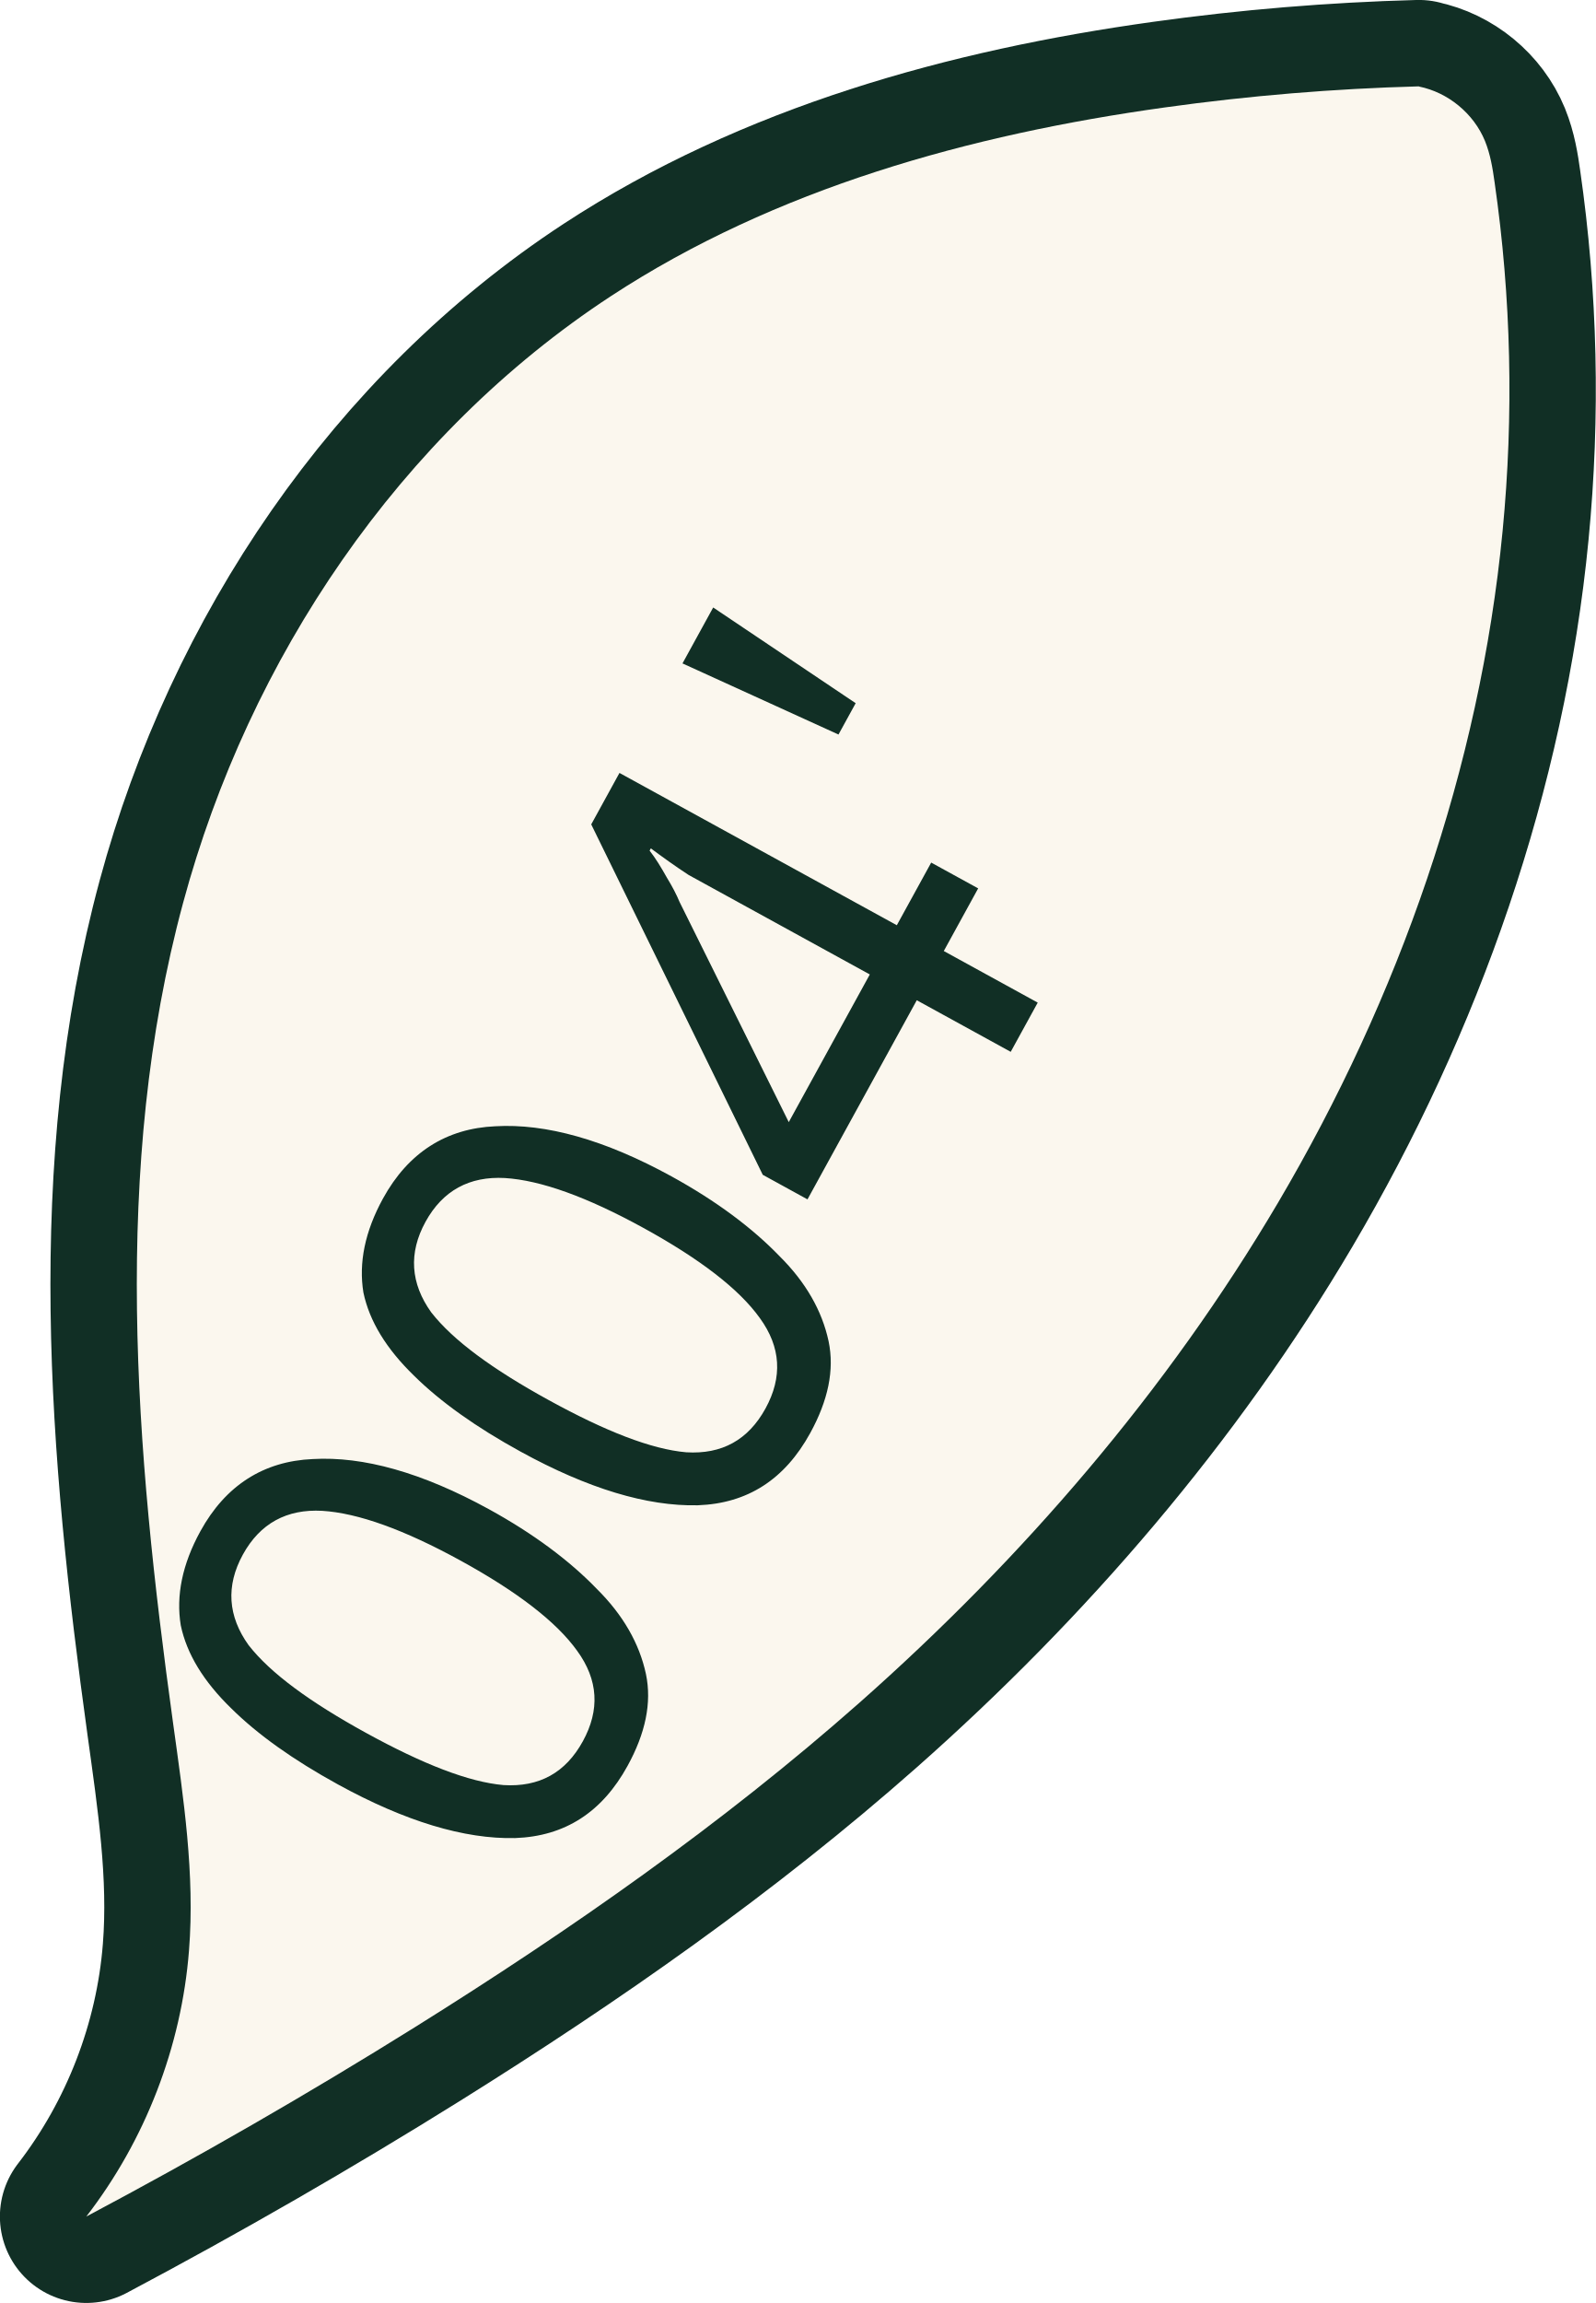
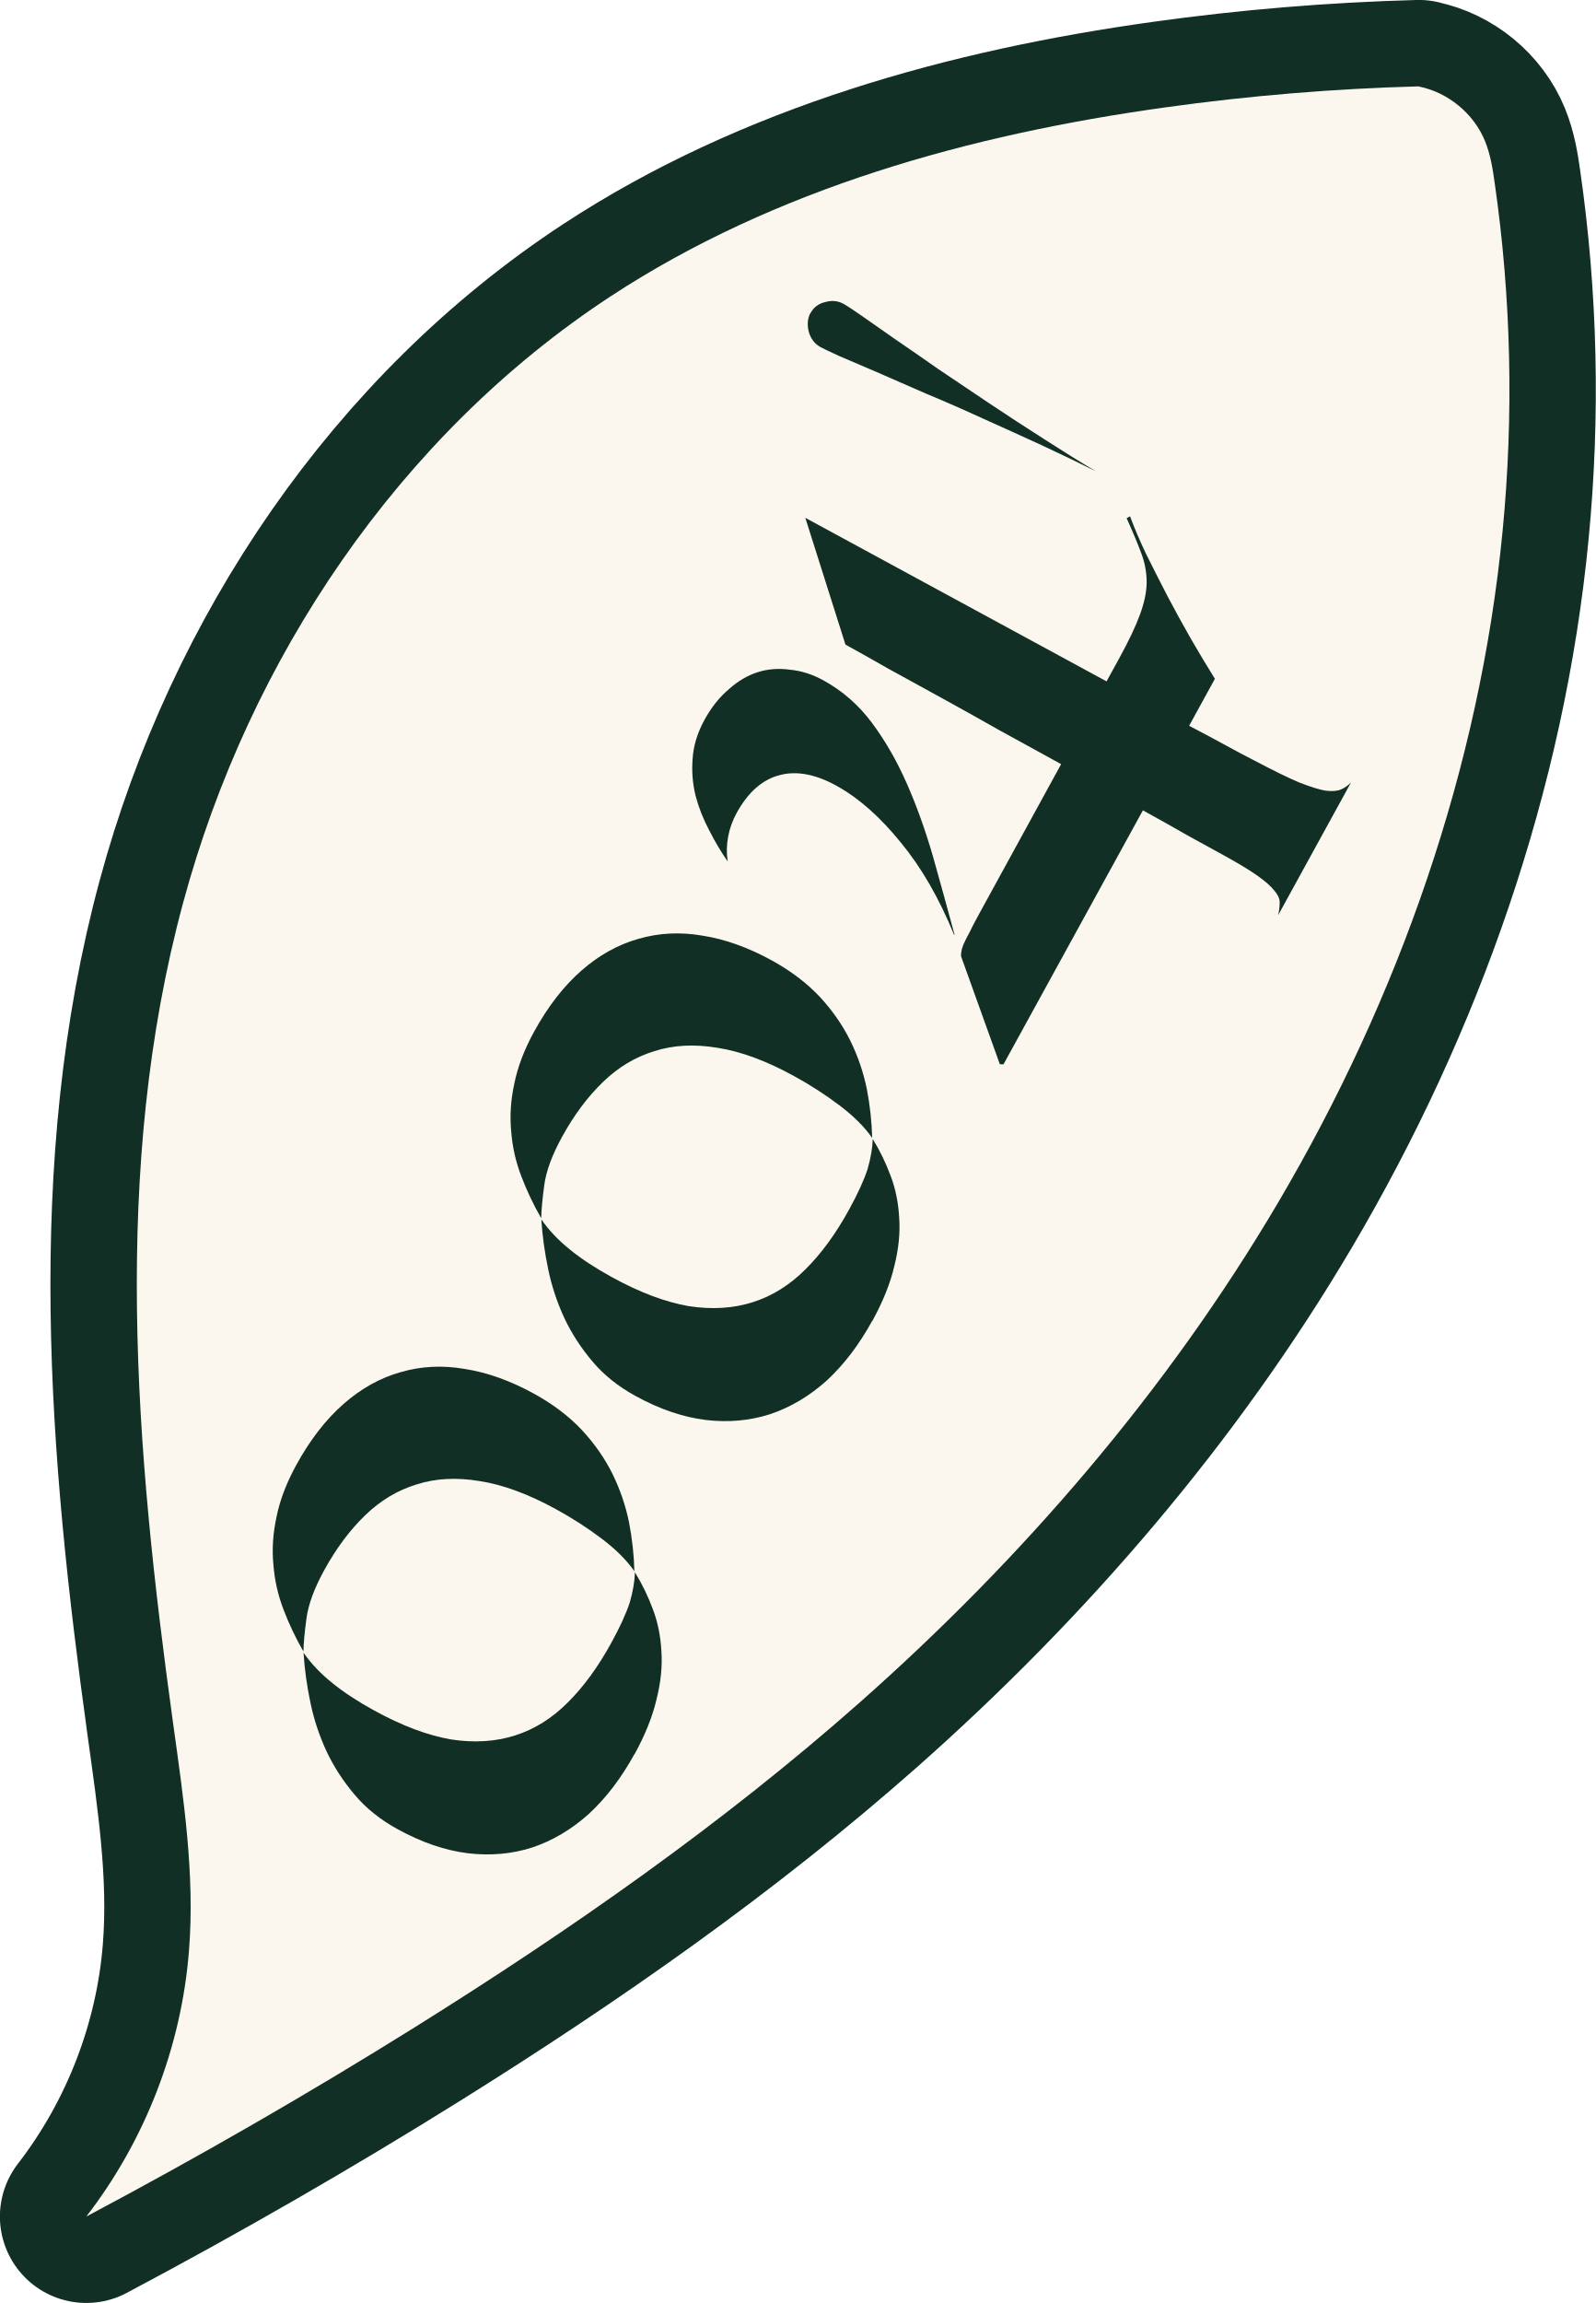
<svg xmlns="http://www.w3.org/2000/svg" width="9.772mm" height="14.099mm" viewBox="0 0 9.772 14.099" version="1.1" id="svg8">
  <defs id="defs2">
    </defs>
  <g id="layer1" transform="translate(-110.6626,-156.7443)">
    <path id="path1010-4-1-5-8-7-1-0-7-6-2" d="m 119.351,157.273 c -0.52,0.014 -1.039,0.057 -1.555,0.129 -1.193,0.166 -2.385,0.496 -3.392,1.155 -1.296,0.849 -2.216,2.218 -2.62,3.714 -0.44,1.626 -0.293,3.35 -0.062,5.019 0.064,0.463 0.135,0.929 0.098,1.395 -0.046,0.589 -0.268,1.162 -0.629,1.629 0.684,-0.363 1.355,-0.749 2.012,-1.159 0.954,-0.596 1.88,-1.242 2.723,-1.987 1.001,-0.885 1.884,-1.91 2.563,-3.061 0.74,-1.255 1.235,-2.662 1.375,-4.111 0.069,-0.711 0.053,-1.43 -0.049,-2.136 -0.012,-0.086 -0.026,-0.172 -0.059,-0.253 -0.069,-0.168 -0.226,-0.297 -0.404,-0.333 z" style="fill:#fbf7ee;fill-opacity:1;stroke:#112f25;stroke-width:1.058;stroke-linecap:round;stroke-linejoin:round;stroke-miterlimit:5;stroke-dasharray:none;stroke-opacity:1;paint-order:markers stroke fill" />
-     <text xml:space="preserve" style="font-style:normal;font-variant:normal;font-weight:normal;font-stretch:normal;font-size:4.062px;line-height:0.758px;font-family:Respira;-inkscape-font-specification:Respira;font-variant-ligatures:normal;font-variant-caps:normal;font-variant-numeric:normal;font-feature-settings:normal;text-align:start;letter-spacing:0px;word-spacing:0px;writing-mode:lr-tb;text-anchor:start;fill:#112f25;fill-opacity:1;stroke:none;stroke-width:0.056" x="-92.929" y="180.96" id="text8537-8-1-9-8-2-7-6-8-0-0-0-7-6-4-3-5" transform="rotate(-61.23401)">
-       <tspan id="tspan8535-8-6-7-8-5-3-2-3-0-8-3-6-9-4-3-4" x="-92.929" y="180.96" style="font-style:normal;font-variant:normal;font-weight:normal;font-stretch:normal;font-size:4.062px;font-family:Respira;-inkscape-font-specification:Respira;fill:#112f25;fill-opacity:1;stroke-width:0.056">004'</tspan>
-     </text>
+     <g aria-label="004'" transform="rotate(-61.23401)" id="text8537-8-1-9-8-2-7-6-8-0-0-0-7-6-4-3-5" style="font-style:normal;font-variant:normal;font-weight:normal;font-stretch:normal;font-size:4.062px;line-height:0.758px;font-family:Respira;-inkscape-font-specification:Respira;font-variant-ligatures:normal;font-variant-caps:normal;font-variant-numeric:normal;font-feature-settings:normal;text-align:start;letter-spacing:0px;word-spacing:0px;writing-mode:lr-tb;text-anchor:start;fill:#112f25;fill-opacity:1;stroke:none;stroke-width:0.056">
+       <path d="m -91.135,178.343 q 0.264,0 0.467,0.074 0.203,0.074 0.339,0.213 0.139,0.139 0.206,0.335 0.071,0.196 0.071,0.443 0,0.2 -0.054,0.366 -0.054,0.162 -0.146,0.294 -0.091,0.129 -0.21,0.23 -0.118,0.098 -0.247,0.173 0.054,-0.108 0.078,-0.267 0.024,-0.162 0.024,-0.335 0,-0.291 -0.074,-0.494 -0.071,-0.203 -0.203,-0.328 -0.132,-0.129 -0.318,-0.186 -0.186,-0.058 -0.416,-0.058 -0.19,0 -0.311,0.047 -0.122,0.047 -0.186,0.081 0.074,-0.122 0.166,-0.23 0.091,-0.108 0.21,-0.186 0.118,-0.081 0.267,-0.125 0.149,-0.047 0.339,-0.047 z m -0.555,2.667 q -0.25,0 -0.454,-0.068 -0.203,-0.071 -0.349,-0.206 -0.142,-0.135 -0.22,-0.328 -0.078,-0.196 -0.078,-0.447 0,-0.183 0.058,-0.332 0.058,-0.152 0.149,-0.278 0.095,-0.129 0.213,-0.23 0.122,-0.105 0.25,-0.186 -0.054,0.108 -0.078,0.244 -0.024,0.132 -0.024,0.305 0,0.291 0.071,0.498 0.074,0.203 0.21,0.332 0.135,0.129 0.332,0.186 0.196,0.058 0.447,0.058 0.169,0 0.274,-0.02 0.105,-0.024 0.176,-0.061 -0.061,0.108 -0.146,0.206 -0.081,0.095 -0.2,0.169 -0.115,0.074 -0.271,0.115 -0.156,0.044 -0.362,0.044 z" style="font-style:normal;font-variant:normal;font-weight:normal;font-stretch:normal;font-size:4.062px;font-family:Respira;-inkscape-font-specification:Respira;fill:#112f25;fill-opacity:1;stroke-width:0.056" id="path836" />
+       <path d="m -88.109,178.343 q 0.264,0 0.467,0.074 0.203,0.074 0.339,0.213 0.139,0.139 0.206,0.335 0.071,0.196 0.071,0.443 0,0.2 -0.054,0.366 -0.054,0.162 -0.146,0.294 -0.091,0.129 -0.21,0.23 -0.118,0.098 -0.247,0.173 0.054,-0.108 0.078,-0.267 0.024,-0.162 0.024,-0.335 0,-0.291 -0.074,-0.494 -0.071,-0.203 -0.203,-0.328 -0.132,-0.129 -0.318,-0.186 -0.186,-0.058 -0.416,-0.058 -0.19,0 -0.311,0.047 -0.122,0.047 -0.186,0.081 0.074,-0.122 0.166,-0.23 0.091,-0.108 0.21,-0.186 0.118,-0.081 0.267,-0.125 0.149,-0.047 0.339,-0.047 z m -0.555,2.667 q -0.25,0 -0.454,-0.068 -0.203,-0.071 -0.349,-0.206 -0.142,-0.135 -0.22,-0.328 -0.078,-0.196 -0.078,-0.447 0,-0.183 0.058,-0.332 0.058,-0.152 0.149,-0.278 0.095,-0.129 0.213,-0.23 0.122,-0.105 0.25,-0.186 -0.054,0.108 -0.078,0.244 -0.024,0.132 -0.024,0.305 0,0.291 0.071,0.498 0.074,0.203 0.21,0.332 0.135,0.129 0.332,0.186 0.196,0.058 0.447,0.058 0.169,0 0.274,-0.02 0.105,-0.024 0.176,-0.061 -0.061,0.108 -0.146,0.206 -0.081,0.095 -0.2,0.169 -0.115,0.074 -0.271,0.115 -0.156,0.044 -0.362,0.044 z" style="font-style:normal;font-variant:normal;font-weight:normal;font-stretch:normal;font-size:4.062px;font-family:Respira;-inkscape-font-specification:Respira;fill:#112f25;fill-opacity:1;stroke-width:0.056" id="path838" />
+       <path d="m -85.12,180.384 q 0,-0.213 0,-0.43 0.003,-0.217 0.003,-0.413 0,-0.2 0,-0.369 0.003,-0.173 0.003,-0.298 l 0.562,-0.589 0.01,2.099 h 0.156 q 0.186,0 0.298,-0.017 0.115,-0.017 0.193,-0.058 0.081,-0.044 0.142,-0.115 0.064,-0.074 0.146,-0.183 l 0.02,0.013 q -0.071,0.081 -0.152,0.193 -0.078,0.112 -0.162,0.237 -0.081,0.122 -0.162,0.254 -0.078,0.129 -0.146,0.25 h -0.328 q 0.003,0.142 0.003,0.257 0,0.115 0.003,0.2 0.003,0.19 0.014,0.298 0.014,0.112 0.034,0.169 0.024,0.058 0.051,0.078 0.03,0.024 0.068,0.034 h -0.927 q 0.044,-0.013 0.074,-0.03 0.03,-0.017 0.047,-0.064 0.02,-0.047 0.03,-0.135 0.01,-0.088 0.01,-0.247 0,-0.098 0,-0.244 0.003,-0.142 0.003,-0.315 h -1.774 l -0.01,-0.02 0.464,-0.525 q 0.014,-0.01 0.027,-0.013 0.017,-0.007 0.044,-0.01 0.03,-0.003 0.078,-0.003 0.051,-0.003 0.132,-0.003 z m -1.232,-0.071 q 0.23,-0.284 0.339,-0.559 0.112,-0.274 0.115,-0.501 0.003,-0.227 -0.108,-0.345 -0.112,-0.122 -0.332,-0.122 -0.078,0 -0.152,0.024 -0.074,0.024 -0.135,0.071 0.047,-0.095 0.112,-0.19 0.064,-0.098 0.146,-0.176 0.085,-0.078 0.19,-0.125 0.108,-0.051 0.244,-0.051 0.132,0 0.237,0.041 0.105,0.037 0.176,0.105 0.071,0.068 0.108,0.166 0.041,0.095 0.041,0.21 0,0.2 -0.085,0.386 -0.085,0.186 -0.223,0.366 -0.135,0.176 -0.311,0.352 -0.176,0.173 -0.359,0.349 z" style="font-style:normal;font-variant:normal;font-weight:normal;font-stretch:normal;font-size:4.062px;font-family:Respira;-inkscape-font-specification:Respira;fill:#112f25;fill-opacity:1;stroke-width:0.056" id="path840" />
+       <path d="m -83.437,177.71 q 0.061,0 0.102,0.047 0.044,0.044 0.044,0.105 0,0.027 -0.01,0.125 -0.01,0.098 -0.027,0.247 -0.014,0.146 -0.034,0.328 -0.017,0.183 -0.034,0.379 -0.017,0.196 -0.03,0.396 -0.014,0.196 -0.02,0.372 -0.007,-0.176 -0.02,-0.372 -0.014,-0.196 -0.03,-0.393 -0.014,-0.196 -0.034,-0.379 -0.017,-0.186 -0.03,-0.332 -0.014,-0.146 -0.024,-0.244 -0.007,-0.098 -0.007,-0.125 0,-0.061 0.047,-0.108 0.051,-0.047 0.108,-0.047 z" style="font-style:normal;font-variant:normal;font-weight:normal;font-stretch:normal;font-size:4.062px;font-family:Respira;-inkscape-font-specification:Respira;fill:#112f25;fill-opacity:1;stroke-width:0.056" id="path842" />
+     </g>
  </g>
</svg>
